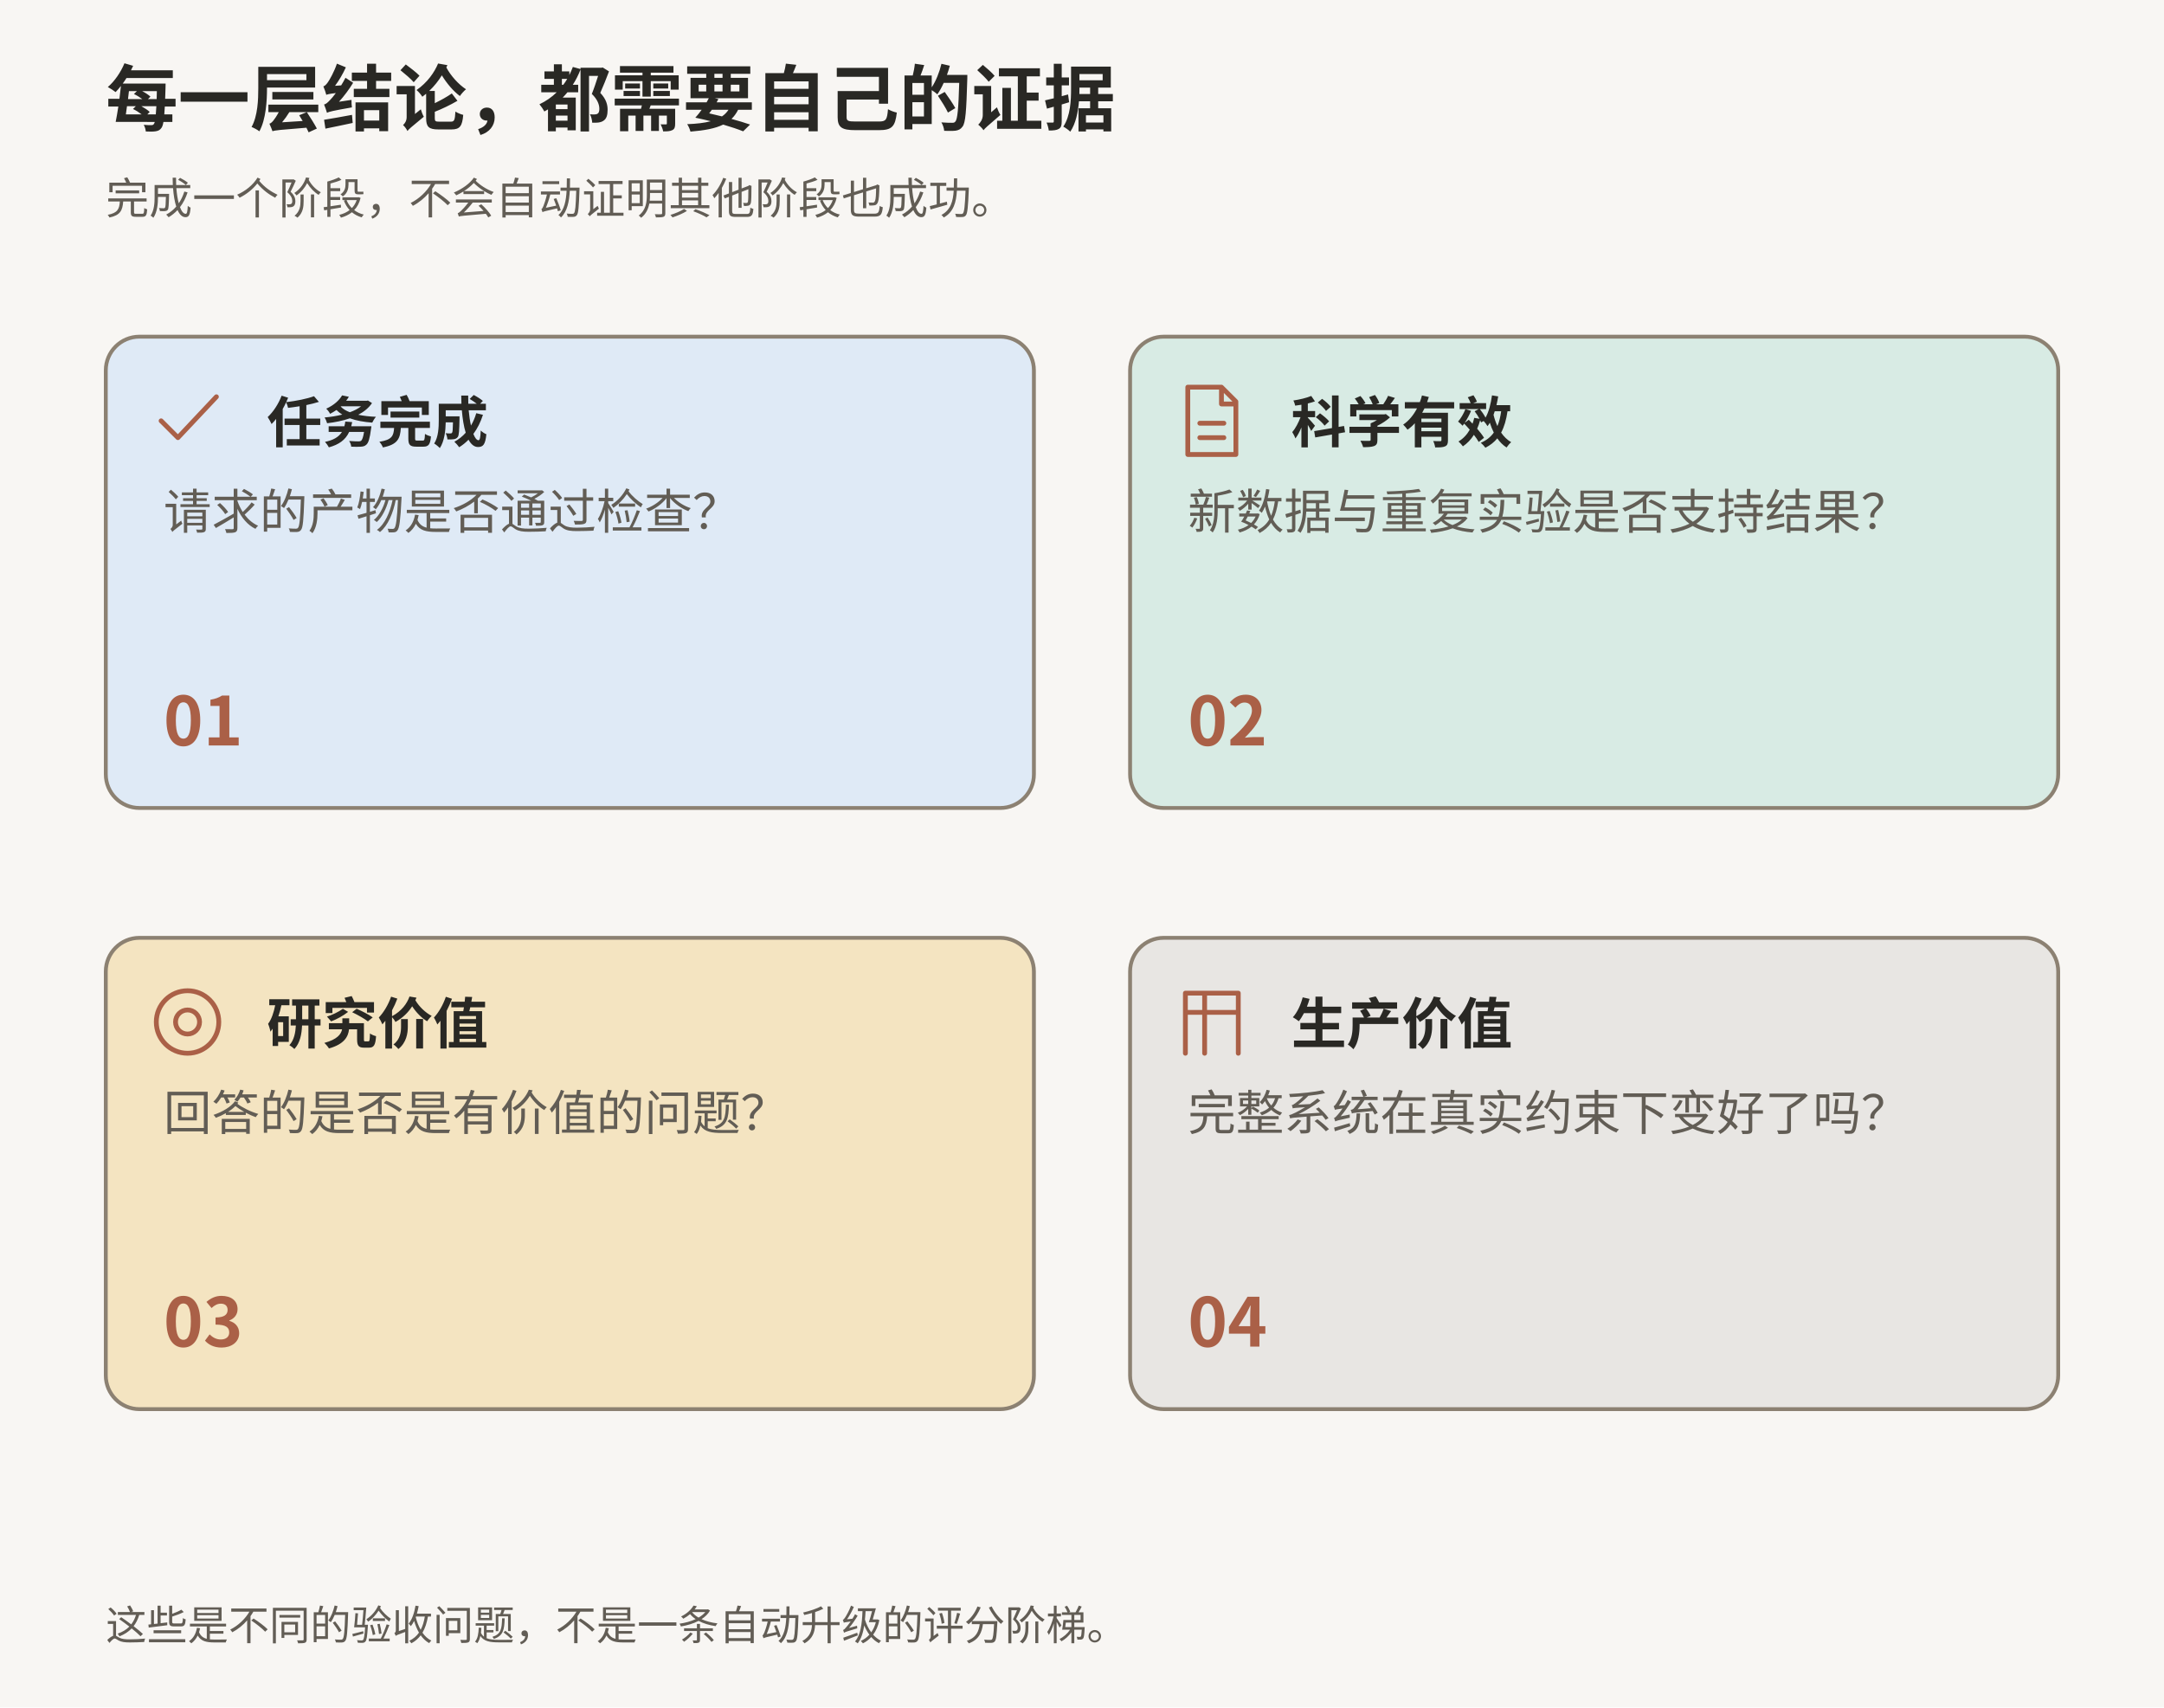
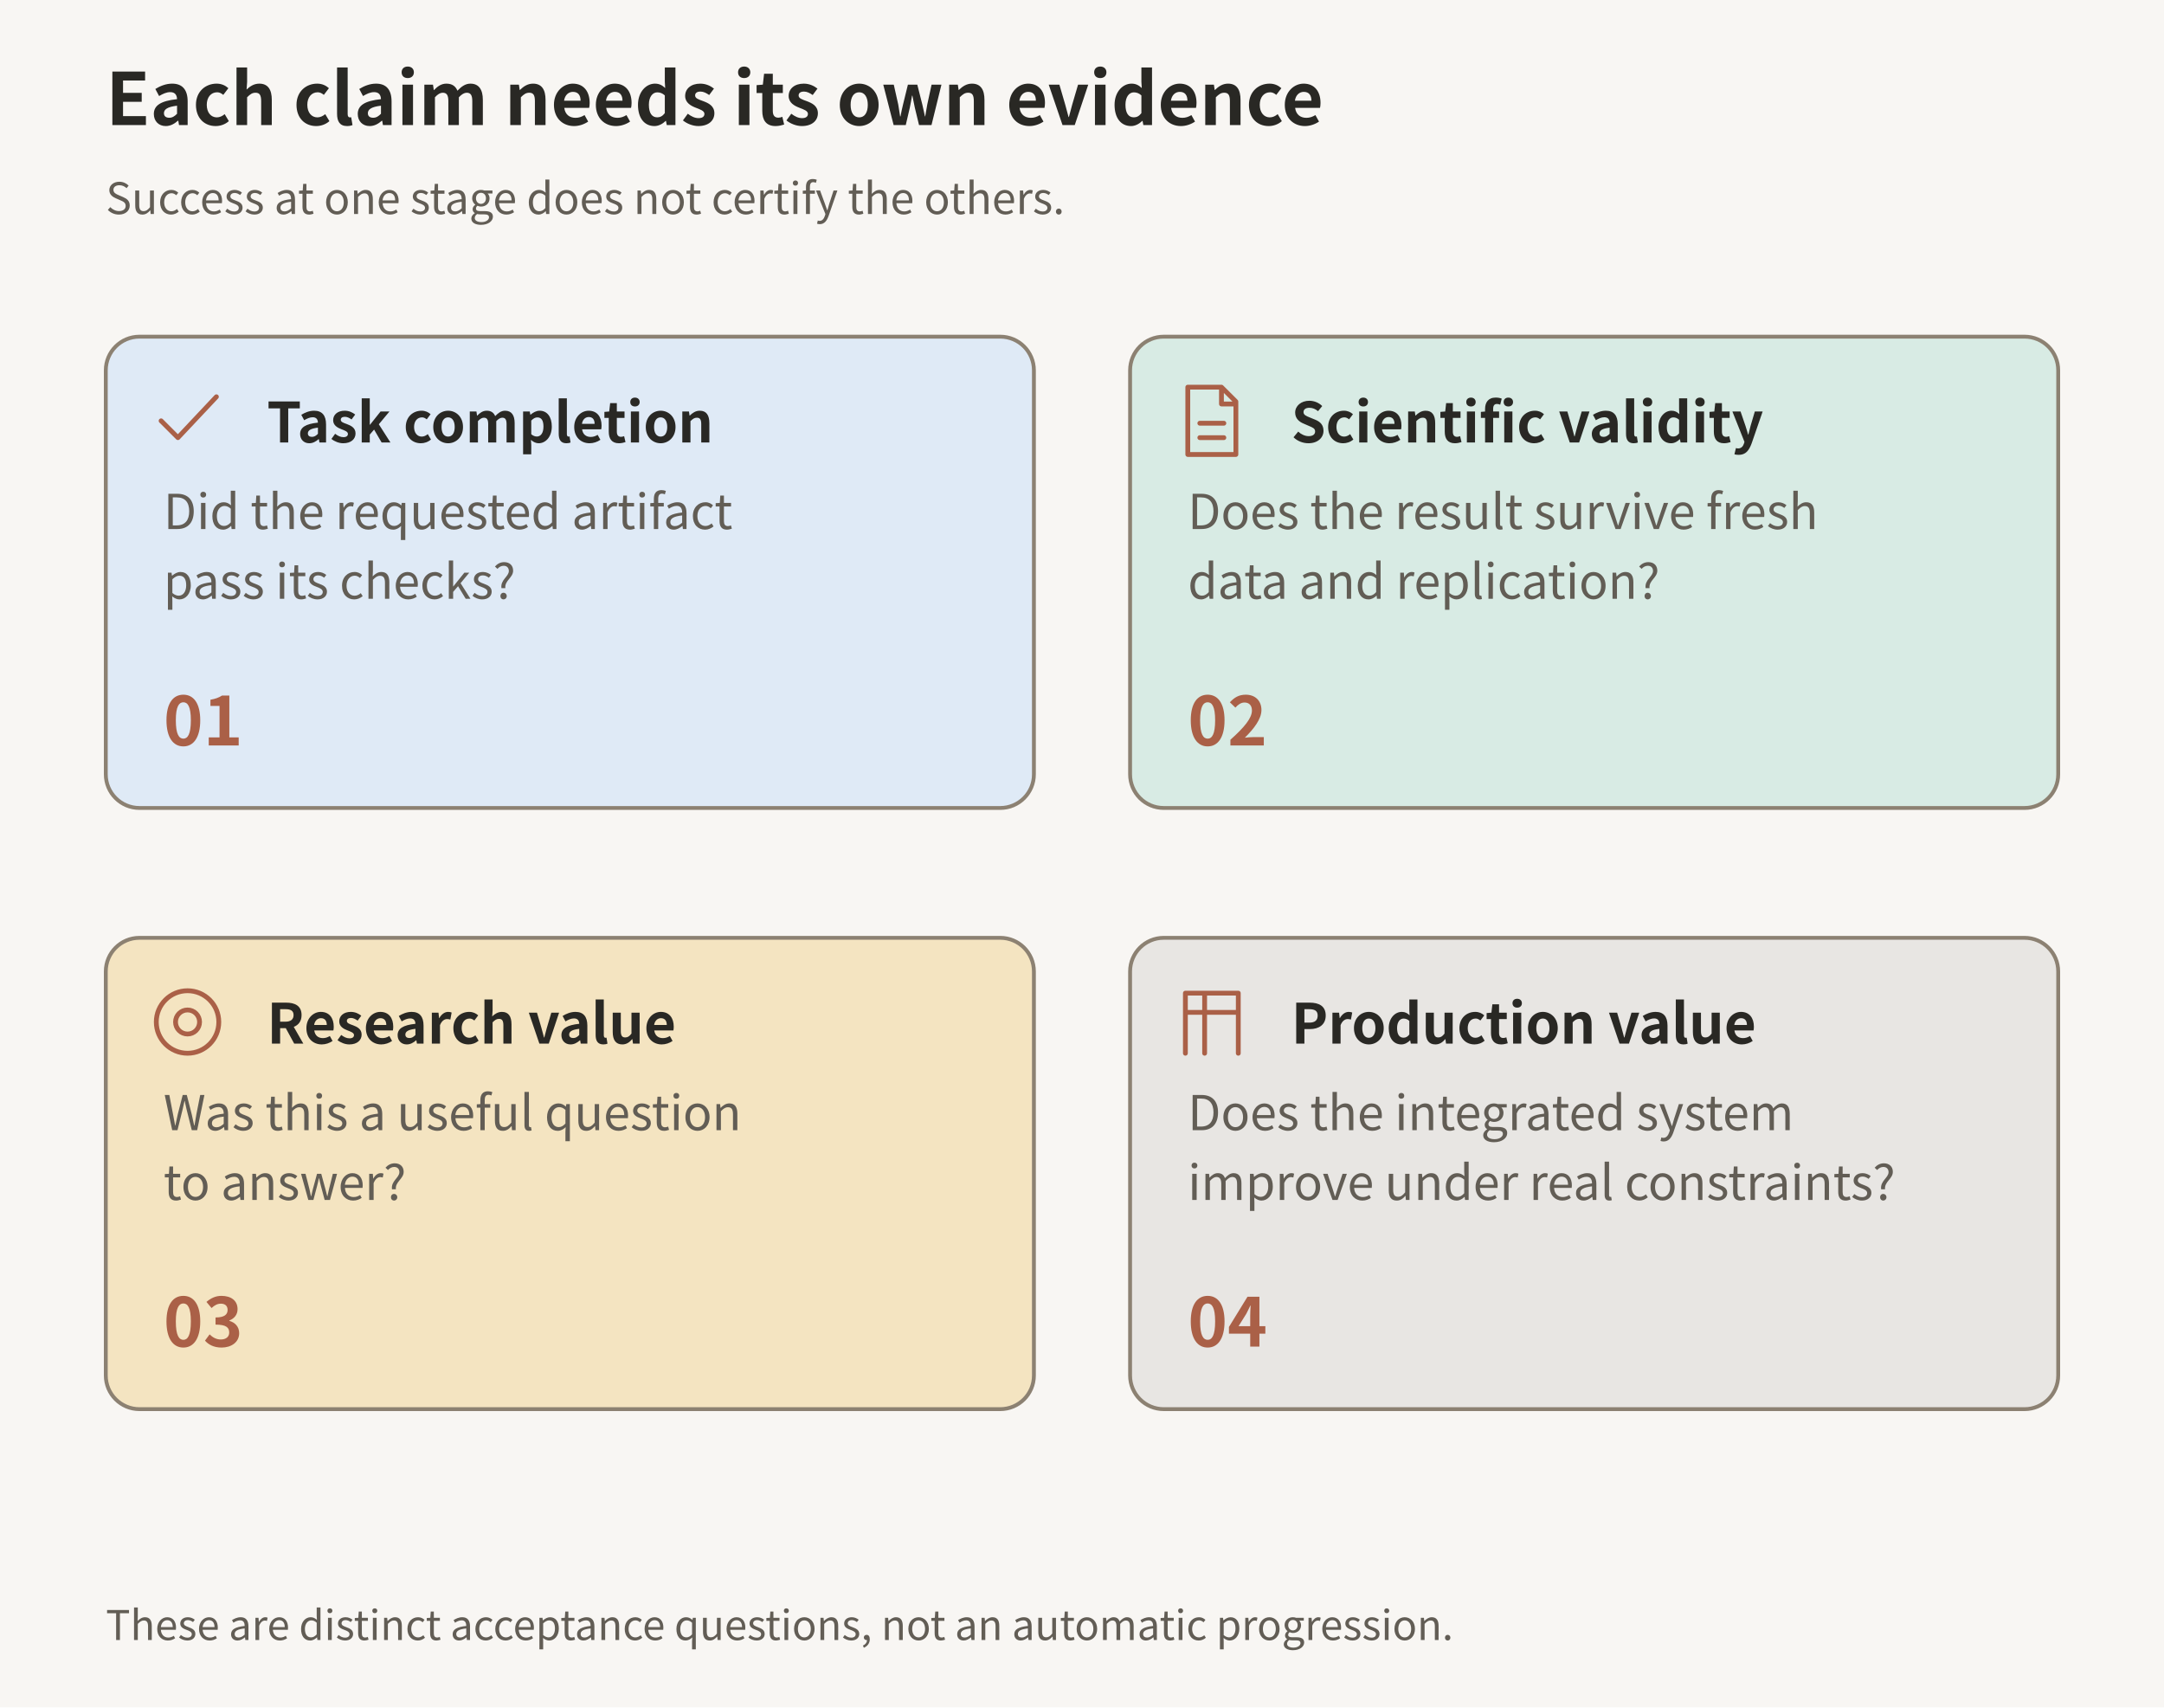
<svg xmlns="http://www.w3.org/2000/svg" width="900" height="710" viewBox="0 0 900 710" role="img" aria-labelledby="title desc" data-generator="fireworks-tech-graph" data-quality-profile="showcase" data-style="6">
  <style>text{font-family:"Hiragino Sans GB","PingFang SC","Noto Sans CJK SC","Microsoft YaHei",Arial,sans-serif}</style>
  <defs>
    <marker id="arrow" markerWidth="8" markerHeight="8" refX="7" refY="4" orient="auto" markerUnits="userSpaceOnUse">
      <path d="M0 0L8 4L0 8Z" fill="#796f62" />
    </marker>
  </defs>
  <rect data-graph-role="background" width="900" height="710" fill="#f8f6f3" />
-   <text x="44" y="52" font-size="30" fill="#292824" font-weight="600" text-anchor="start">每一层结论，都需要自己的证据</text>
-   <text x="44" y="89" font-size="18" fill="#625d55" font-weight="400" text-anchor="start">完成一个阶段，不会自动证明其他阶段也成功。</text>
+   <text x="44" y="52" font-size="30" fill="#292824" font-weight="600" text-anchor="start">Each claim needs its own evidence</text>
+   <text x="44" y="89" font-size="18" fill="#625d55" font-weight="400" text-anchor="start">Success at one stage does not certify the others.</text>
  <g id="n0" data-graph-role="node" data-node-id="n0" data-graph-bounds="44,140,430,336">
    <rect x="44" y="140" width="386" height="196" rx="14" fill="#dfeaf6" stroke="#8c8172" stroke-width="1.6" />
    <g data-graph-role="decoration">
      <path d="M67 175l7 7l16 -17" fill="none" stroke="#aa6047" stroke-width="2" stroke-linecap="round" stroke-linejoin="round" />
    </g>
-     <text x="111" y="184" font-size="23" fill="#292824" font-weight="600" text-anchor="start">任务完成</text>
-     <text x="68" y="220" font-size="20" fill="#625d55" font-weight="400" text-anchor="start">请求的产物是否通过检查？</text>
+     <text x="111" y="184" font-size="23" fill="#292824" font-weight="600" text-anchor="start">Task completion</text>
+     <text x="68" y="220" font-size="20" fill="#625d55" font-weight="400" text-anchor="start">Did the requested artifact</text>
+     <text x="68" y="249" font-size="20" fill="#625d55" font-weight="400" text-anchor="start">pass its checks?</text>
  </g>
  <text x="68" y="310" font-size="28" fill="#aa6047" font-weight="600" text-anchor="start">01</text>
  <g id="n1" data-graph-role="node" data-node-id="n1" data-graph-bounds="470,140,856,336">
    <rect x="470" y="140" width="386" height="196" rx="14" fill="#d8ebe4" stroke="#8c8172" stroke-width="1.6" />
    <g data-graph-role="decoration">
      <path d="M494 161h14l6 6v22h-20Z M508 161v7h6 M499 176h10 M499 182h10" fill="none" stroke="#aa6047" stroke-width="2" stroke-linecap="round" stroke-linejoin="round" />
    </g>
-     <text x="537" y="184" font-size="23" fill="#292824" font-weight="600" text-anchor="start">科学有效</text>
-     <text x="494" y="220" font-size="20" fill="#625d55" font-weight="400" text-anchor="start">新数据与重复实验是否支持结果？</text>
+     <text x="537" y="184" font-size="23" fill="#292824" font-weight="600" text-anchor="start">Scientific validity</text>
+     <text x="494" y="220" font-size="20" fill="#625d55" font-weight="400" text-anchor="start">Does the result survive fresh</text>
+     <text x="494" y="249" font-size="20" fill="#625d55" font-weight="400" text-anchor="start">data and replication?</text>
  </g>
  <text x="494" y="310" font-size="28" fill="#aa6047" font-weight="600" text-anchor="start">02</text>
  <g id="n2" data-graph-role="node" data-node-id="n2" data-graph-bounds="44,390,430,586">
    <rect x="44" y="390" width="386" height="196" rx="14" fill="#f4e4c1" stroke="#8c8172" stroke-width="1.6" />
    <g data-graph-role="decoration">
      <circle cx="78" cy="425" r="13" fill="none" stroke="#aa6047" stroke-width="2" stroke-linecap="round" stroke-linejoin="round" />
      <circle cx="78" cy="425" r="5" fill="none" stroke="#aa6047" stroke-width="2" stroke-linecap="round" stroke-linejoin="round" />
    </g>
-     <text x="111" y="434" font-size="23" fill="#292824" font-weight="600" text-anchor="start">研究价值</text>
-     <text x="68" y="470" font-size="20" fill="#625d55" font-weight="400" text-anchor="start">回答的是否是有价值的问题？</text>
+     <text x="111" y="434" font-size="23" fill="#292824" font-weight="600" text-anchor="start">Research value</text>
+     <text x="68" y="470" font-size="20" fill="#625d55" font-weight="400" text-anchor="start">Was this a useful question</text>
+     <text x="68" y="499" font-size="20" fill="#625d55" font-weight="400" text-anchor="start">to answer?</text>
  </g>
  <text x="68" y="560" font-size="28" fill="#aa6047" font-weight="600" text-anchor="start">03</text>
  <g id="n3" data-graph-role="node" data-node-id="n3" data-graph-bounds="470,390,856,586">
    <rect x="470" y="390" width="386" height="196" rx="14" fill="#e8e6e3" stroke="#8c8172" stroke-width="1.6" />
    <g data-graph-role="decoration">
      <path d="M493 438v-25h22v25 M493 421h22 M501 413v25" fill="none" stroke="#aa6047" stroke-width="2" stroke-linecap="round" stroke-linejoin="round" />
    </g>
-     <text x="537" y="434" font-size="23" fill="#292824" font-weight="600" text-anchor="start">生产价值</text>
-     <text x="494" y="470" font-size="20" fill="#625d55" font-weight="400" text-anchor="start">完整系统在真实约束下变好了吗？</text>
+     <text x="537" y="434" font-size="23" fill="#292824" font-weight="600" text-anchor="start">Production value</text>
+     <text x="494" y="470" font-size="20" fill="#625d55" font-weight="400" text-anchor="start">Does the integrated system</text>
+     <text x="494" y="499" font-size="20" fill="#625d55" font-weight="400" text-anchor="start">improve under real constraints?</text>
  </g>
  <text x="494" y="560" font-size="28" fill="#aa6047" font-weight="600" text-anchor="start">04</text>
-   <text x="44" y="682" font-size="17" fill="#625d55" font-weight="400" text-anchor="start">这些是不同的验收问题，不是一条自动升级的评分阶梯。</text>
+   <text x="44" y="682" font-size="17" fill="#625d55" font-weight="400" text-anchor="start">These are distinct acceptance questions, not an automatic progression.</text>
</svg>
